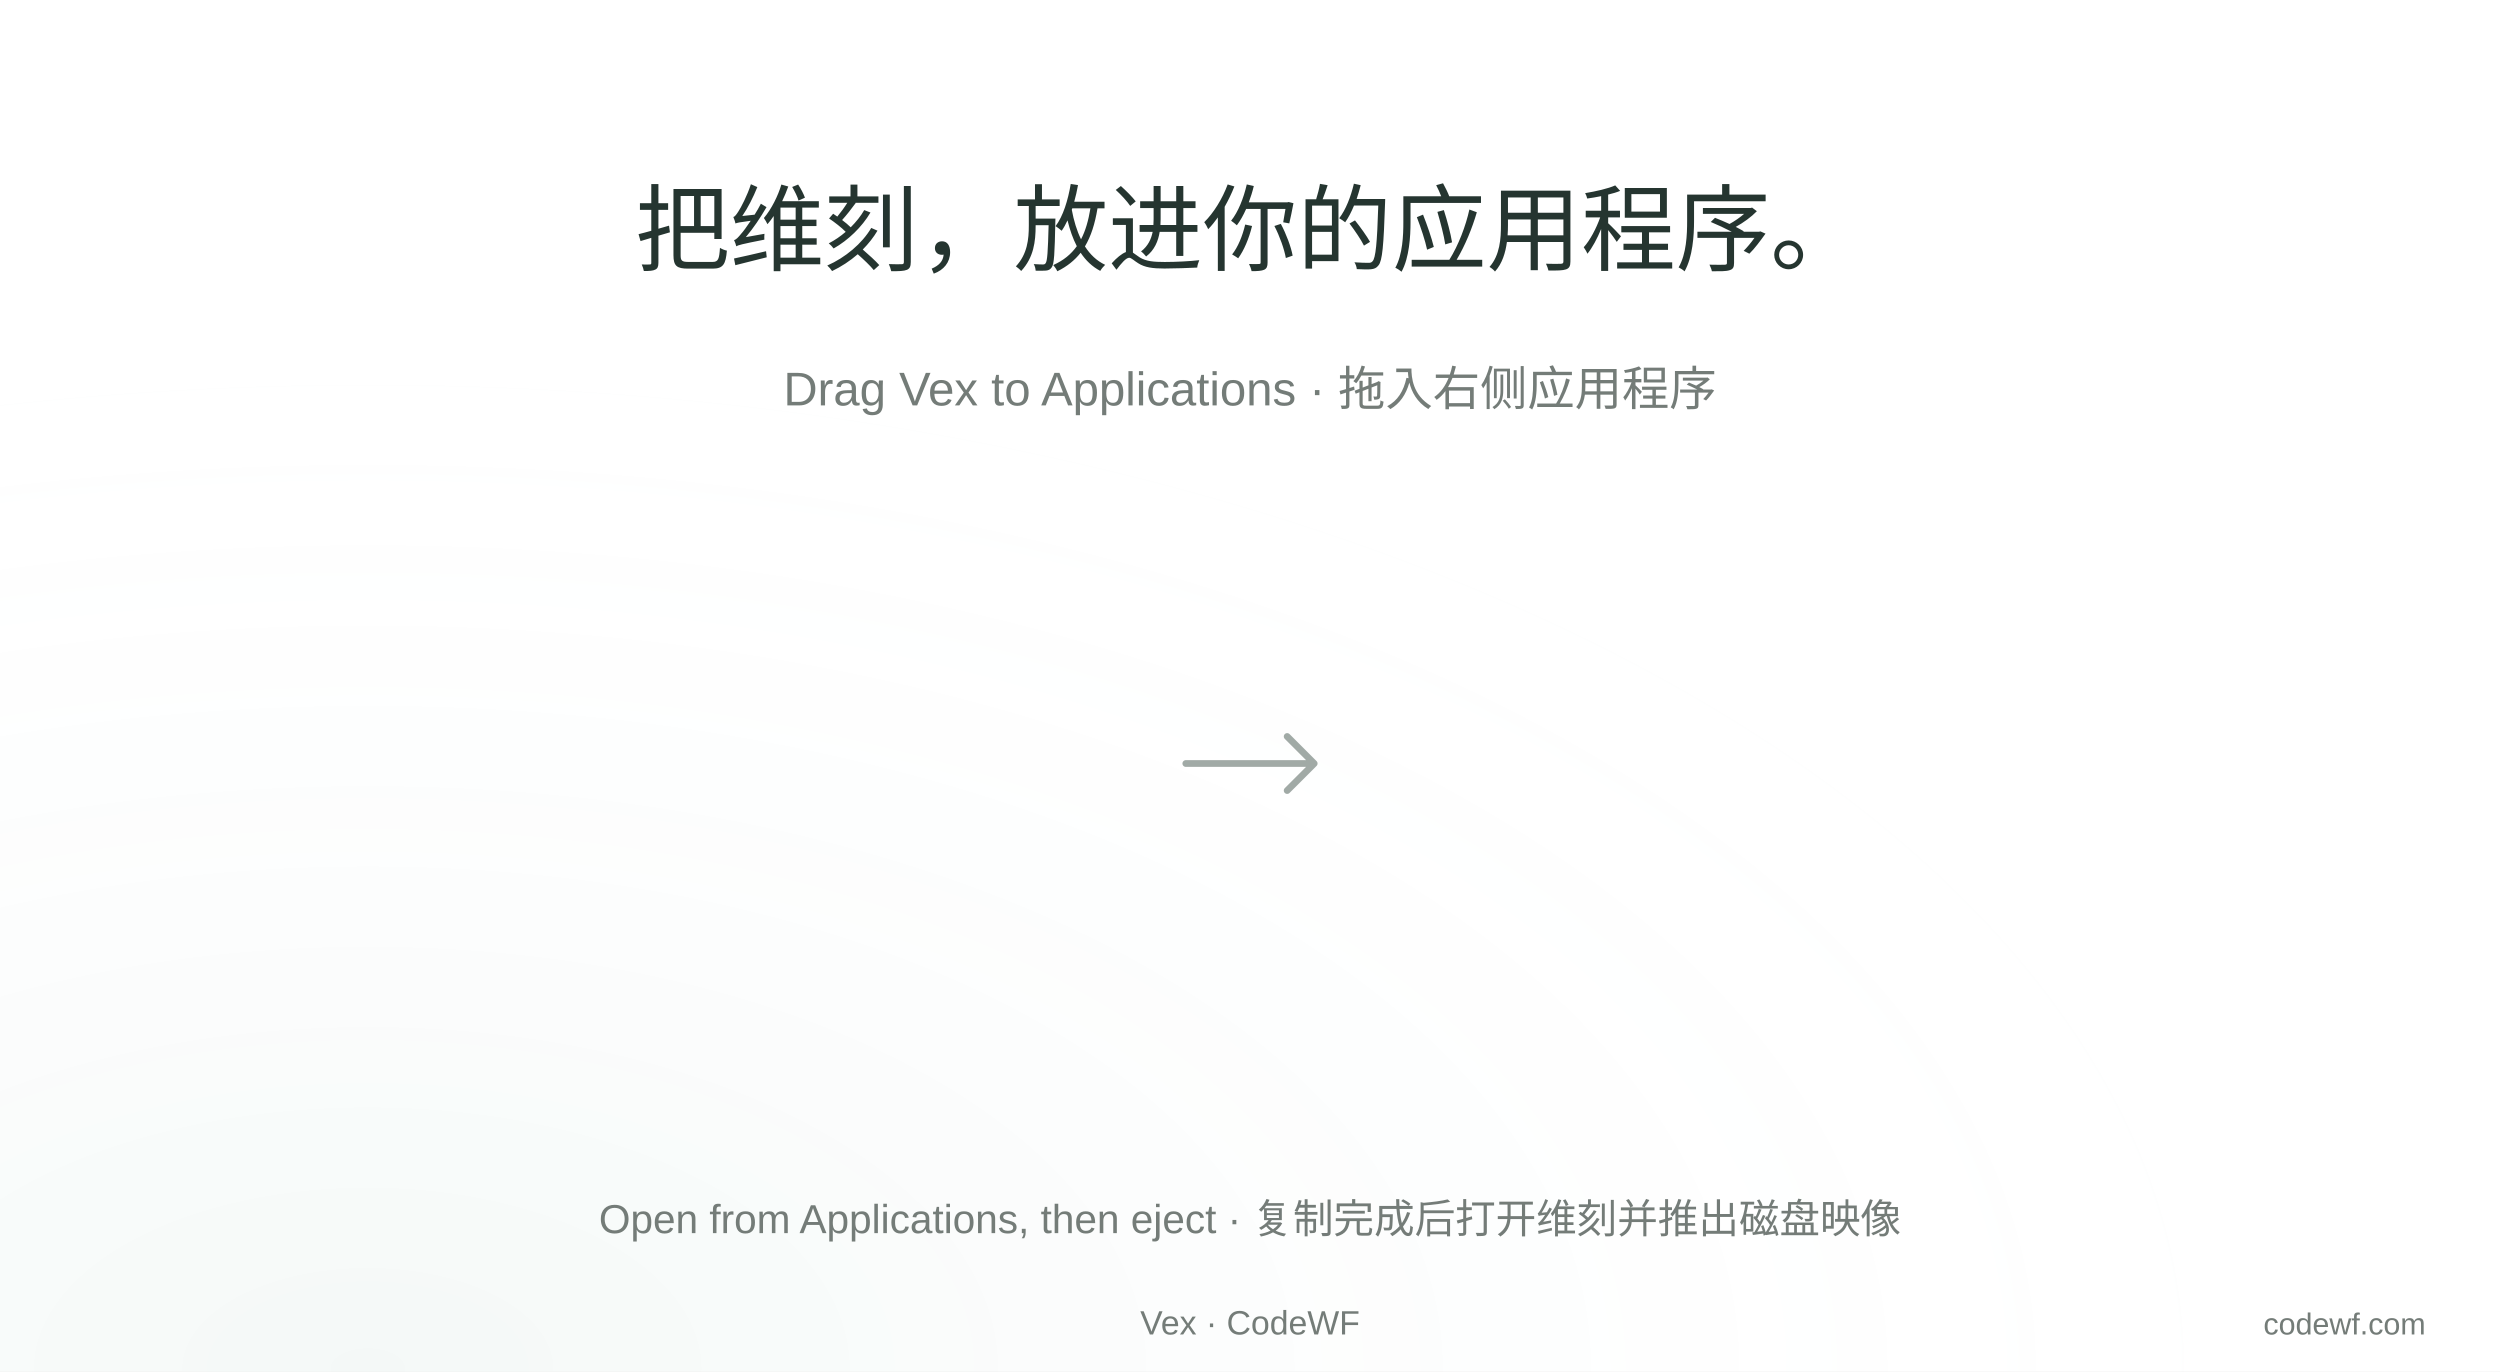
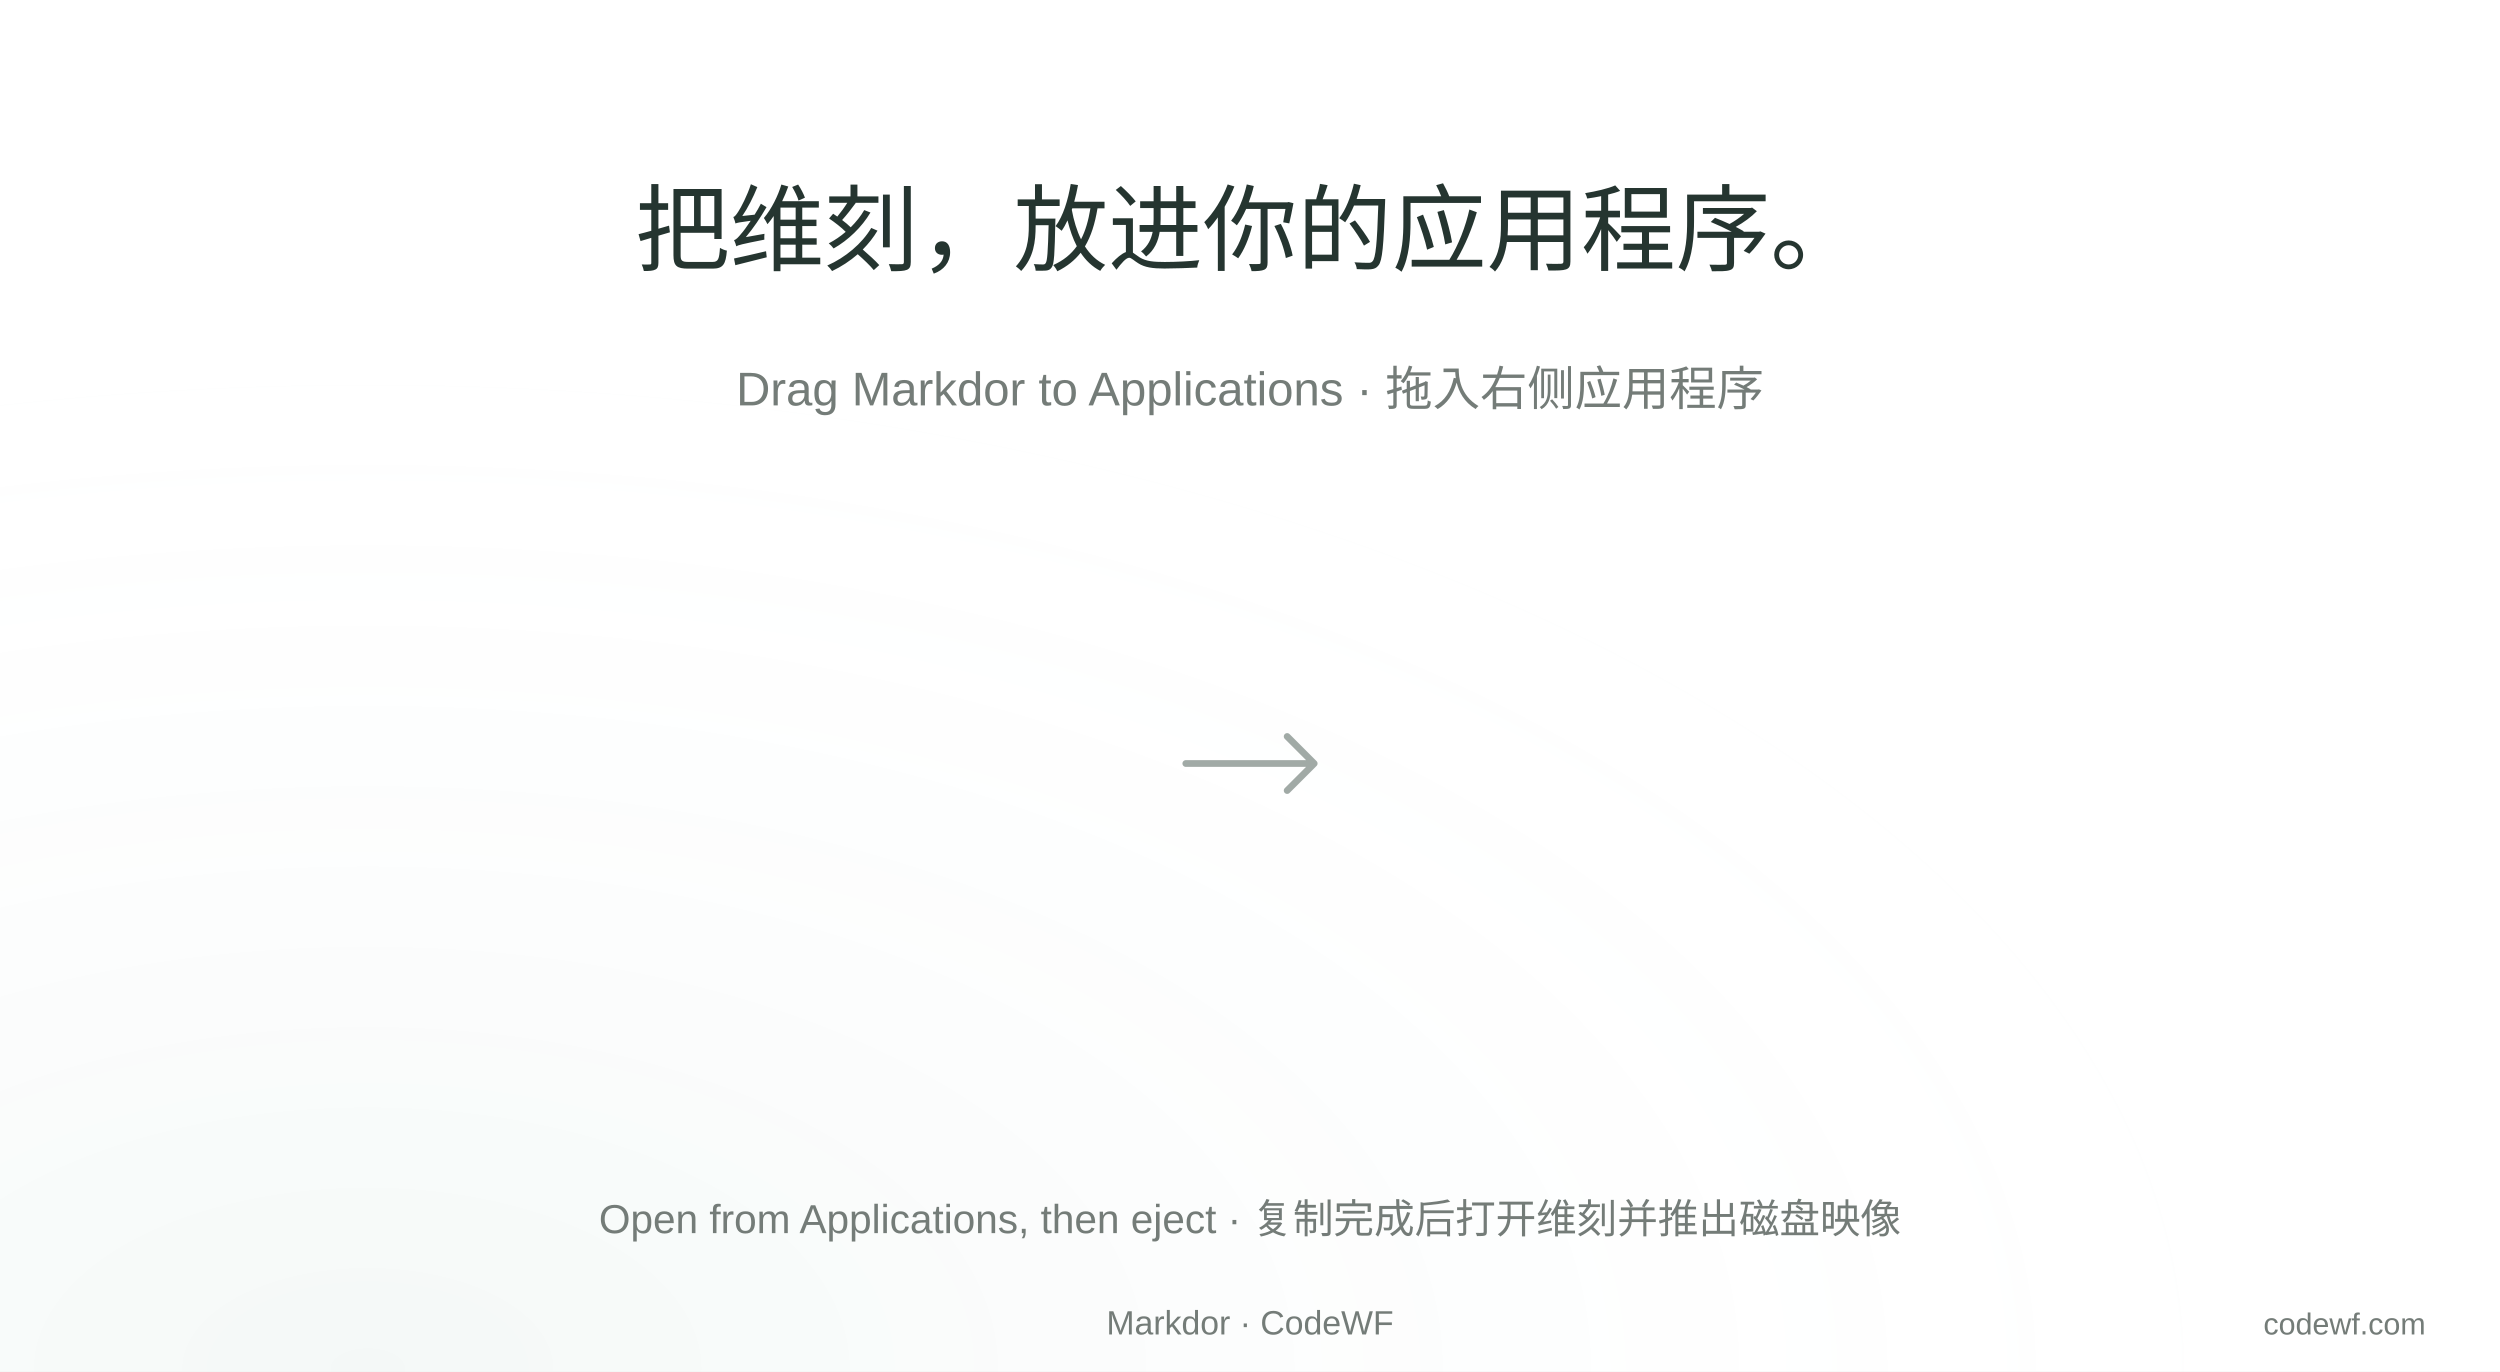
<svg xmlns="http://www.w3.org/2000/svg" width="740" height="406" viewBox="0 0 740 406">
  <defs>
    <radialGradient id="paper" cx="15%" cy="100%" r="75%">
      <stop stop-color="#24766B" stop-opacity=".05" />
      <stop offset="1" stop-color="#FFFFFF" stop-opacity="0" />
    </radialGradient>
  </defs>
  <rect width="740" height="406" fill="#FFFFFF" />
  <rect width="740" height="406" fill="url(#paper)" />
  <g font-family="Microsoft YaHei UI,PingFang SC,Segoe UI,Arial,sans-serif" text-anchor="middle">
    <text x="370" y="78" fill="#253530" font-size="28" font-weight="500">把维刻，放进你的应用程序。</text>
-     <text x="370" y="120" fill="#747C78" font-size="14">Drag Vex to Applications · 拖入右侧应用程序</text>
+     <text x="370" y="120" fill="#747C78" font-size="14">Drag Markdor to Applications · 拖入右侧应用程序</text>
    <text x="370" y="365" fill="#747C78" font-size="12">Open from Applications, then eject · 复制完成后打开维刻并推出磁盘映像</text>
-     <text x="370" y="395" fill="#747C78" font-size="10">Vex · CodeWF</text>
+     <text x="370" y="395" fill="#747C78" font-size="10">Markdor · CodeWF</text>
  </g>
  <g fill="none" stroke="#A1AAA6" stroke-width="2" stroke-linecap="round" stroke-linejoin="round">
    <path d="M351 226H389M381 218L389 226L381 234" />
  </g>
  <text x="718" y="395" text-anchor="end" fill="#747C78" font-size="9" font-family="Segoe UI,Arial,sans-serif">codewf.com</text>
</svg>
